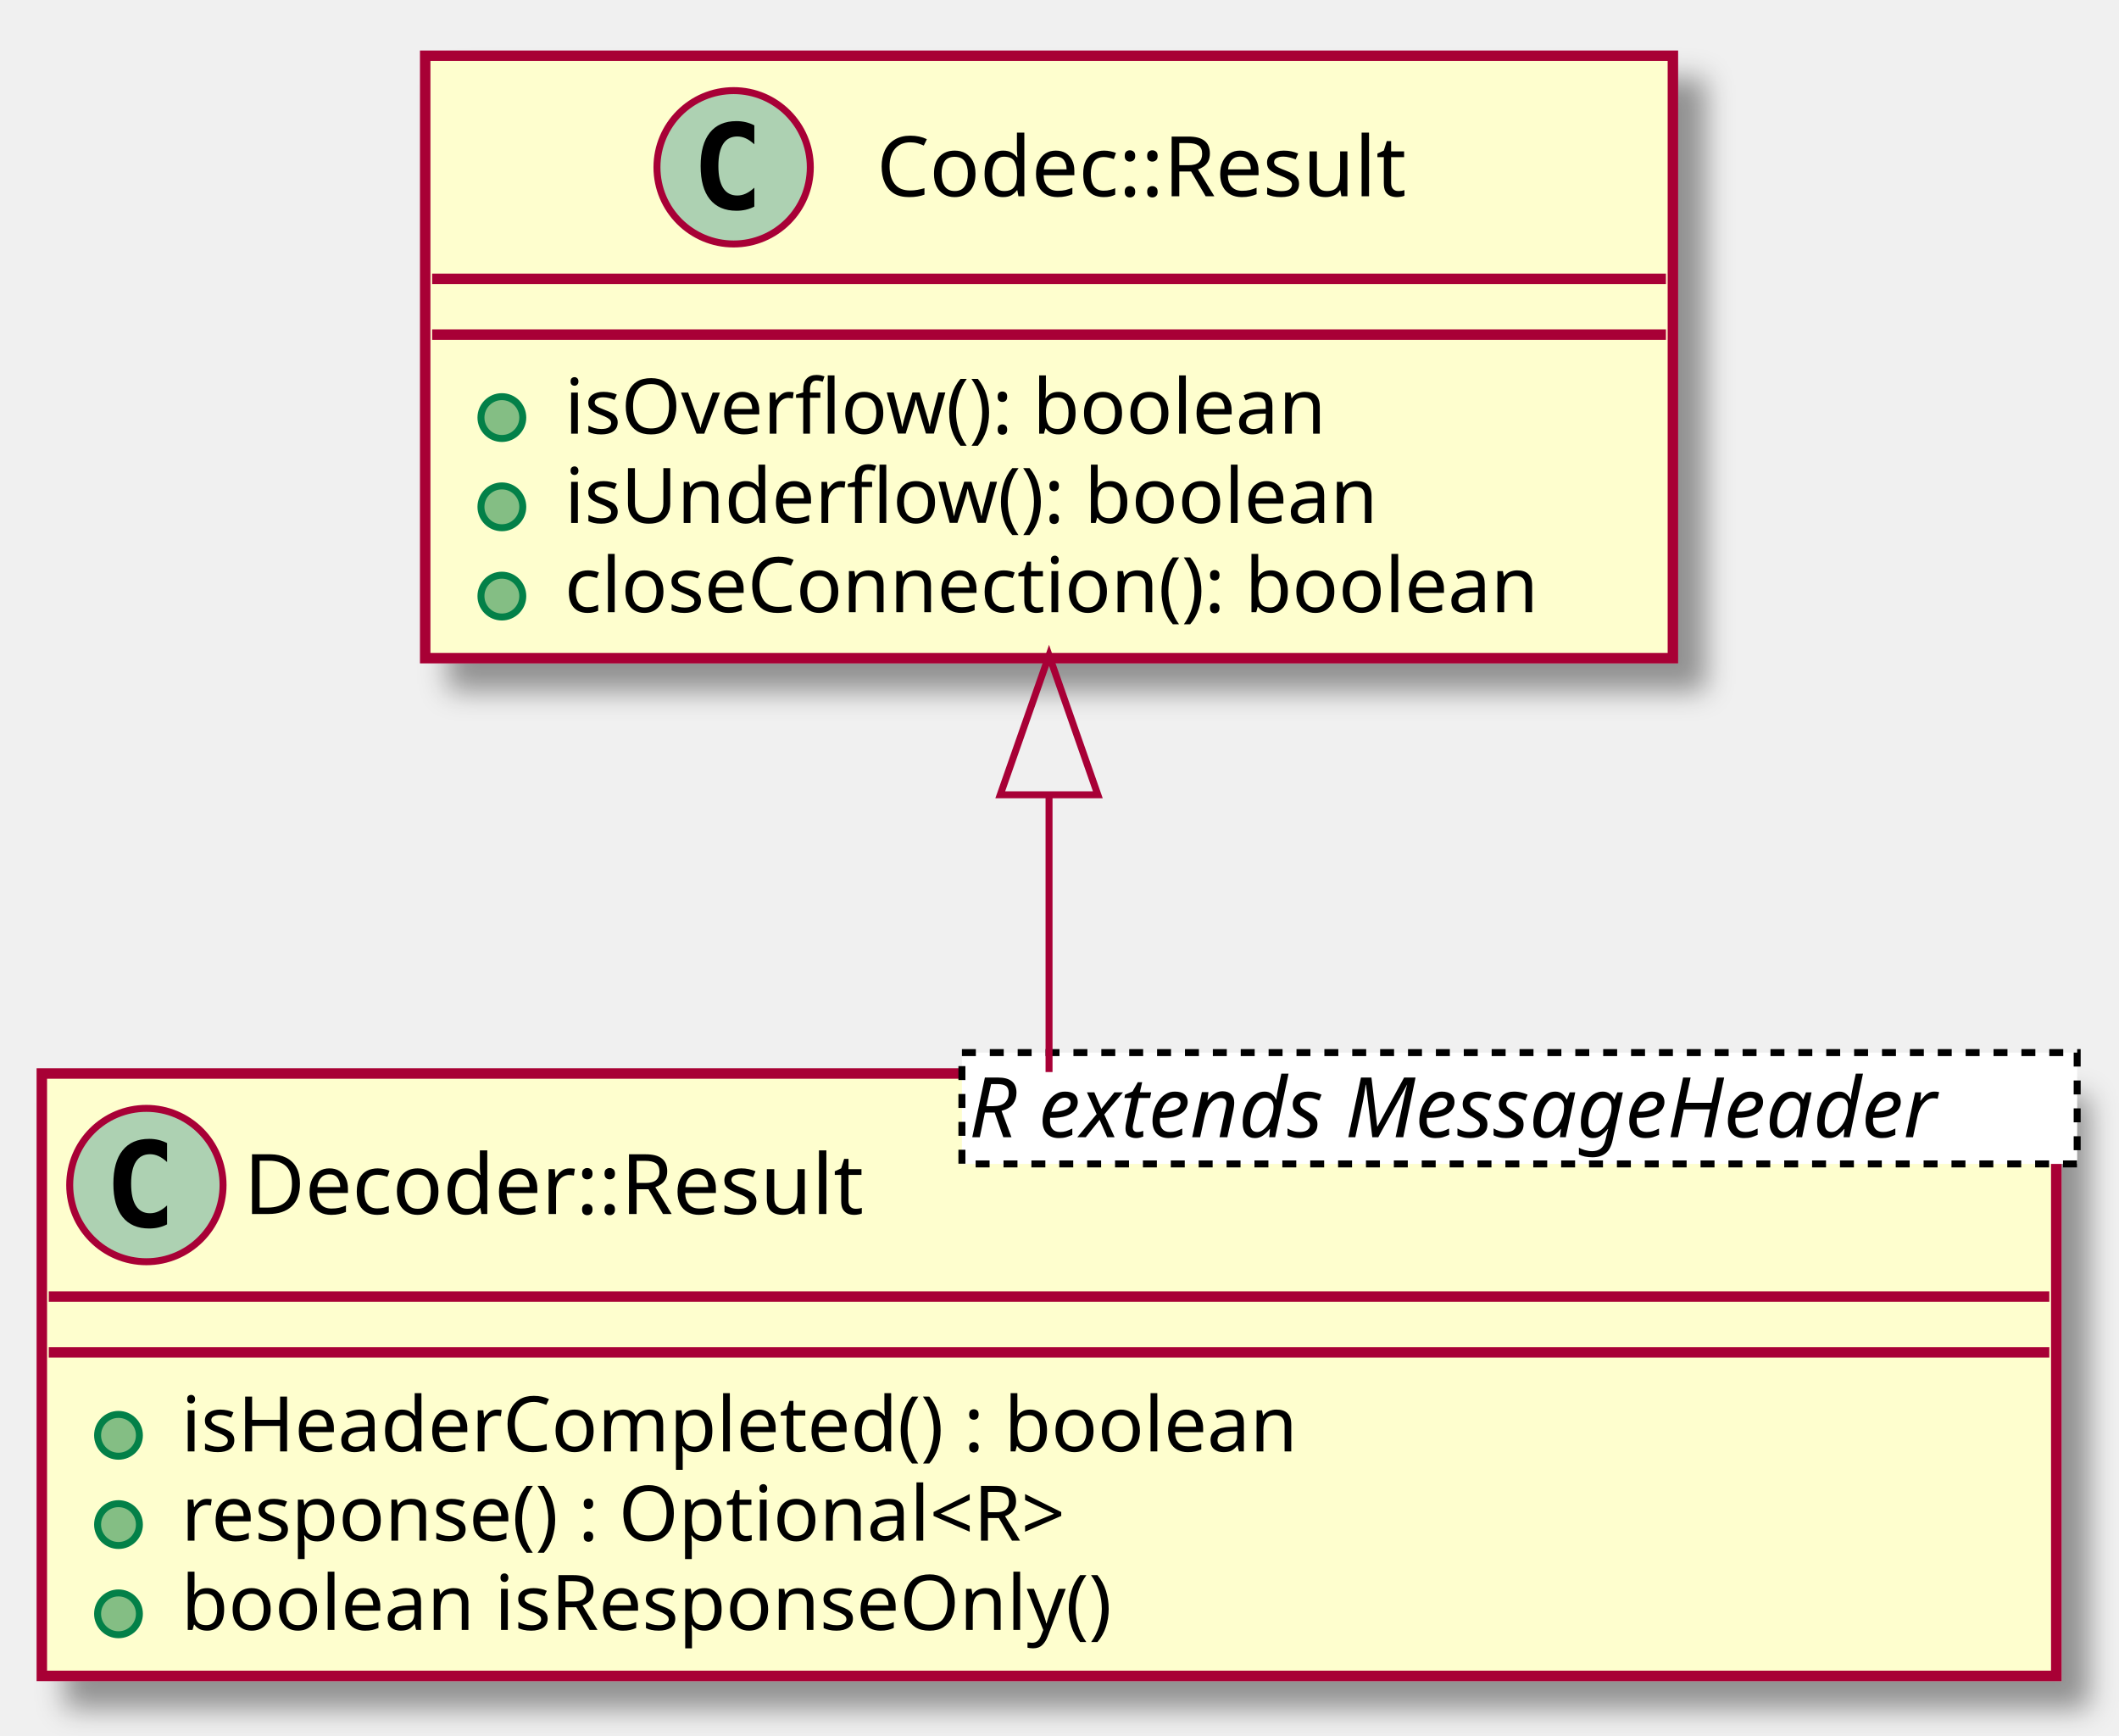
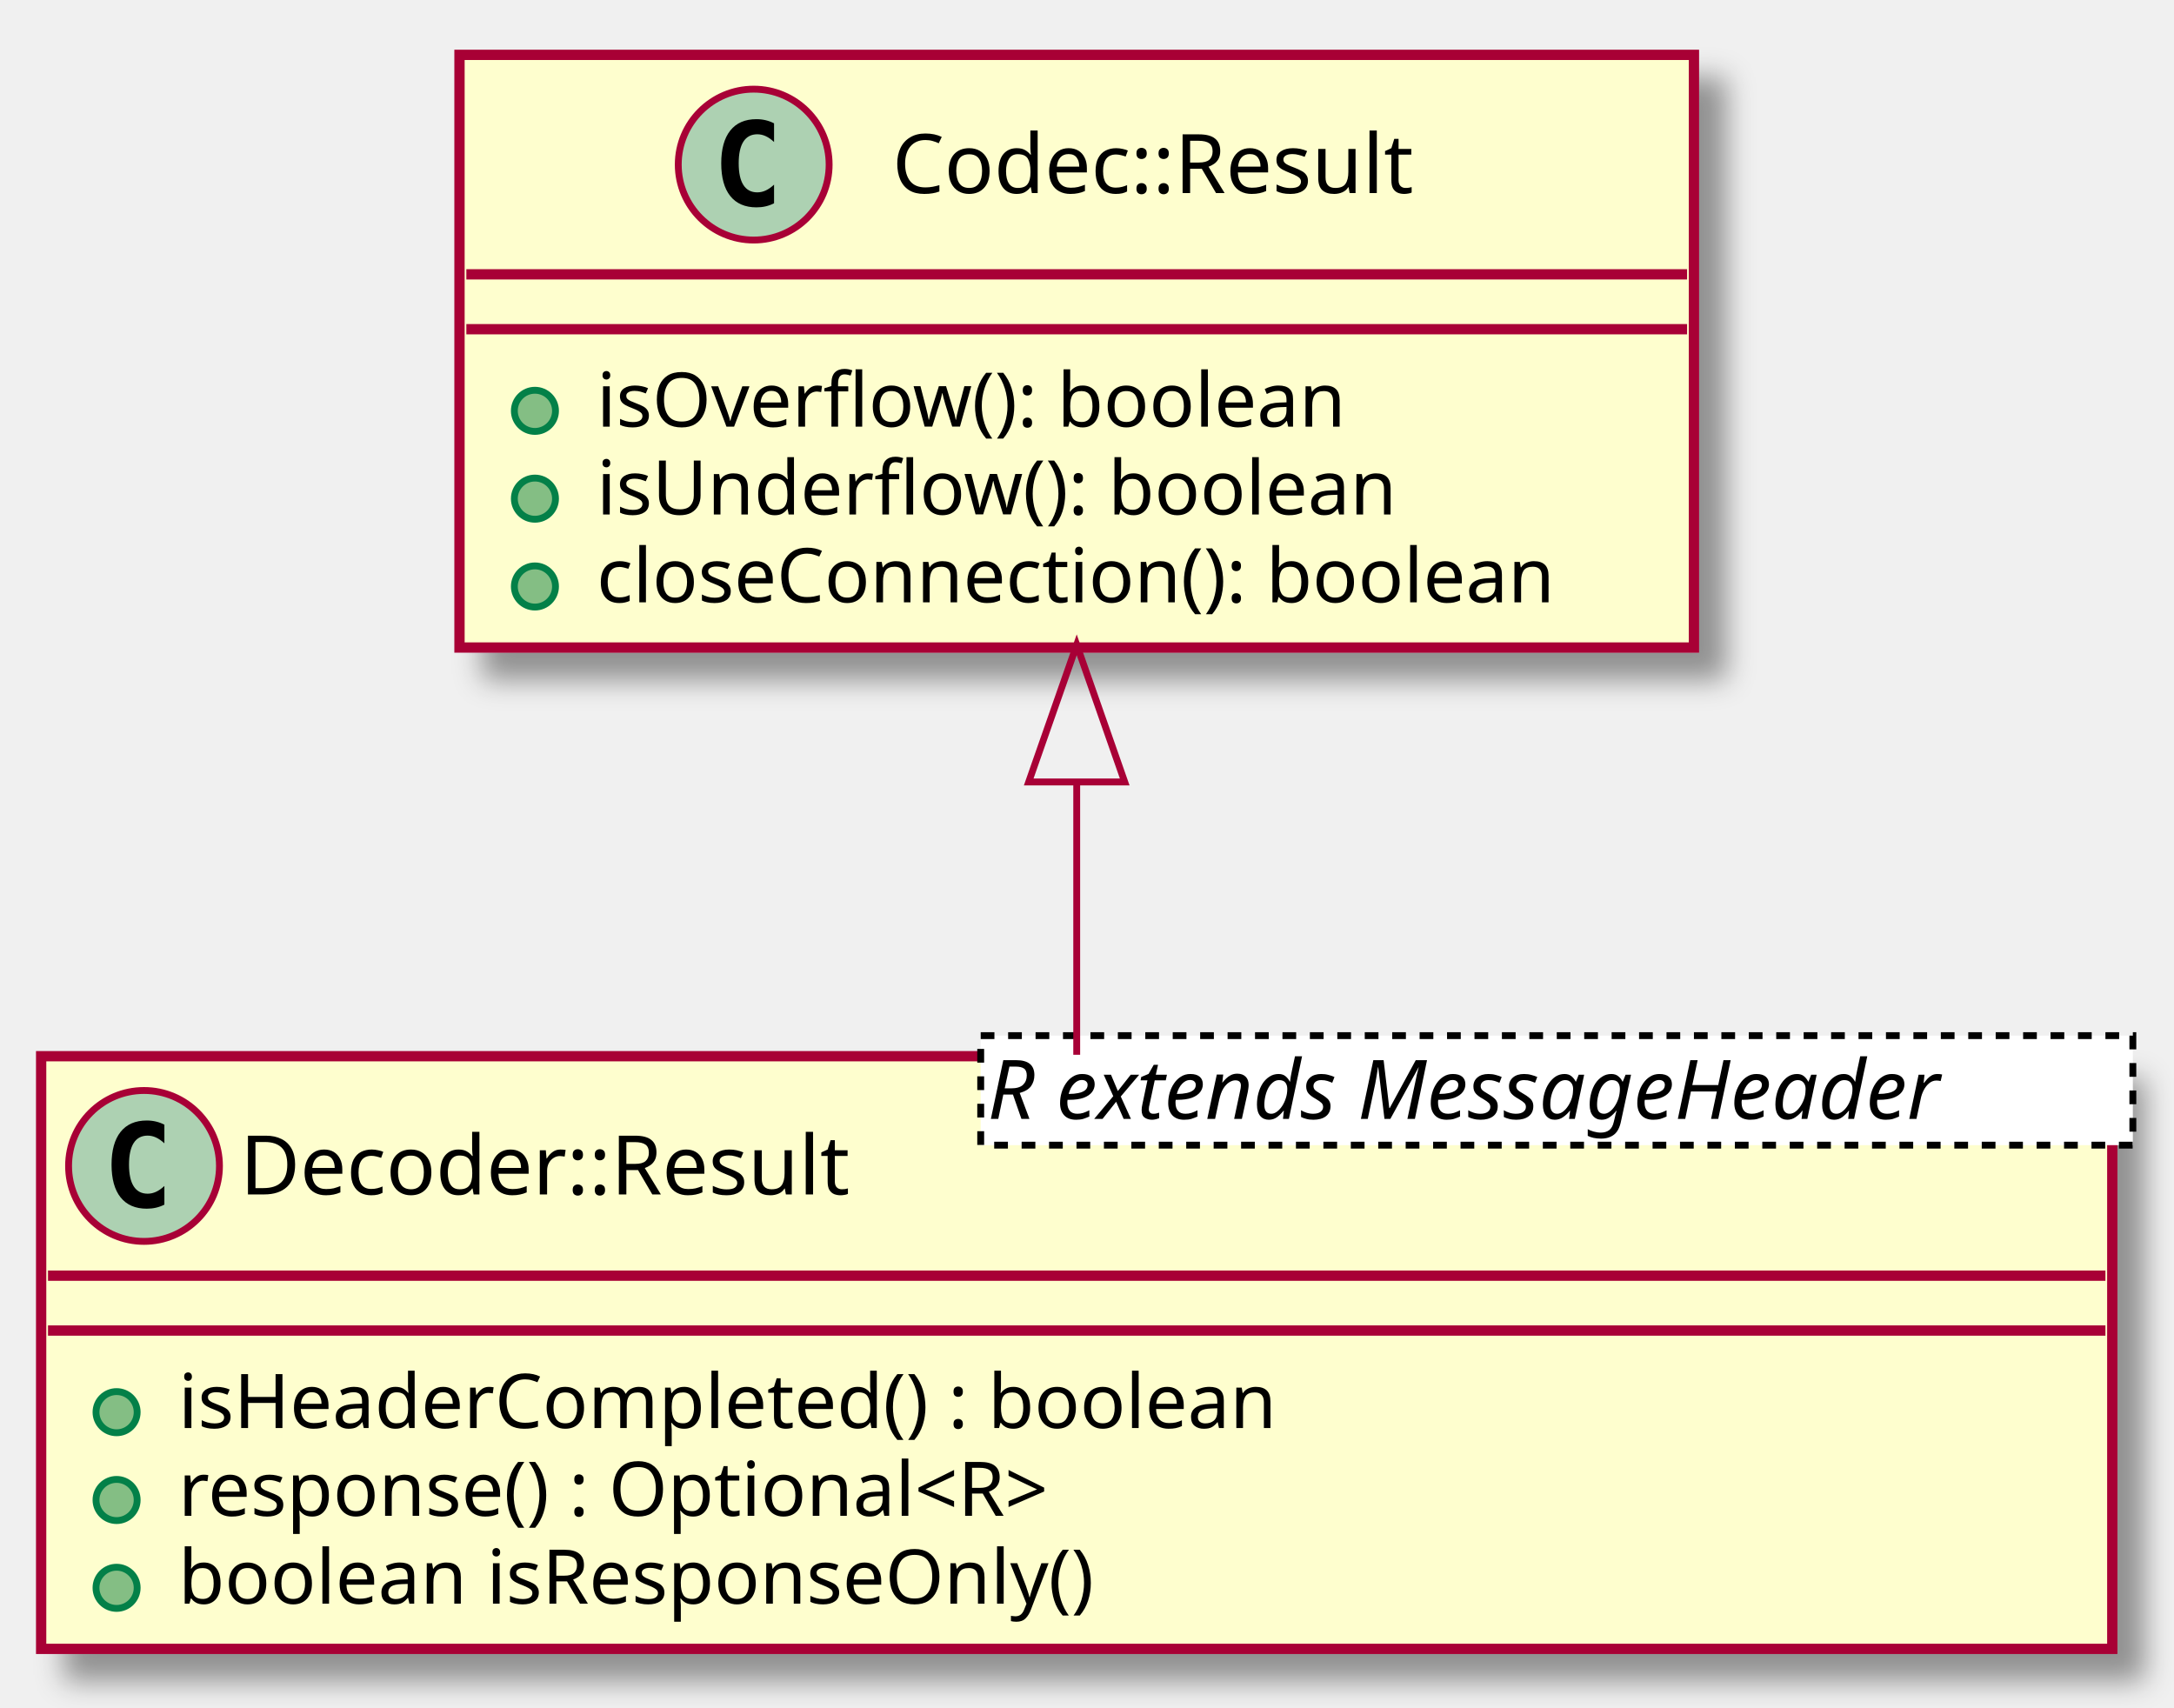
- <svg xmlns="http://www.w3.org/2000/svg" contentScriptType="application/ecmascript" contentStyleType="text/css" height="249px" preserveAspectRatio="none" style="width:304px;height:249px;" version="1.1" viewBox="0 0 304 249" width="304px" zoomAndPan="magnify">
+ <svg xmlns="http://www.w3.org/2000/svg" contentScriptType="application/ecmascript" contentStyleType="text/css" height="249px" preserveAspectRatio="none" style="width:317px;height:249px;" version="1.1" viewBox="0 0 317 249" width="317px" zoomAndPan="magnify">
  <defs>
-     <filter height="300%" id="faek9yg" width="300%" x="-1" y="-1">
+     <filter height="300%" id="fdi736e" width="300%" x="-1" y="-1">
      <feGaussianBlur result="blurOut" stdDeviation="2.0" />
      <feColorMatrix in="blurOut" result="blurOut2" type="matrix" values="0 0 0 0 0 0 0 0 0 0 0 0 0 0 0 0 0 0 .4 0" />
      <feOffset dx="4.0" dy="4.0" in="blurOut2" result="blurOut3" />
      <feBlend in="SourceGraphic" in2="blurOut3" mode="normal" />
    </filter>
  </defs>
  <g>
-     <rect fill="#FEFECE" filter="url(#faek9yg)" height="86.414" style="stroke: #A80036; stroke-width: 1.5;" width="179" x="61" y="8" />
-     <ellipse cx="105.25" cy="24" fill="#ADD1B2" rx="11" ry="11" style="stroke: #A80036; stroke-width: 1.0;" />
-     <path d="M108.219,29.641 Q107.641,29.938 107,30.086 Q106.359,30.234 105.656,30.234 Q103.156,30.234 101.836,28.586 Q100.516,26.938 100.516,23.812 Q100.516,20.688 101.836,19.031 Q103.156,17.375 105.656,17.375 Q106.359,17.375 107.008,17.531 Q107.656,17.688 108.219,17.984 L108.219,20.703 Q107.594,20.125 107,19.852 Q106.406,19.578 105.781,19.578 Q104.438,19.578 103.75,20.648 Q103.062,21.719 103.062,23.812 Q103.062,25.906 103.75,26.977 Q104.438,28.047 105.781,28.047 Q106.406,28.047 107,27.773 Q107.594,27.5 108.219,26.922 L108.219,29.641 Z " />
-     <text fill="#000000" font-family="sans-serif" font-size="12" lengthAdjust="spacingAndGlyphs" textLength="82" x="125.75" y="28.154">Codec::Result</text>
-     <line style="stroke: #A80036; stroke-width: 1.5;" x1="62" x2="239" y1="40" y2="40" />
-     <line style="stroke: #A80036; stroke-width: 1.5;" x1="62" x2="239" y1="48" y2="48" />
-     <ellipse cx="72" cy="59.902" fill="#84BE84" rx="3" ry="3" style="stroke: #038048; stroke-width: 1.0;" />
-     <text fill="#000000" font-family="sans-serif" font-size="11" lengthAdjust="spacingAndGlyphs" textLength="121" x="81" y="62.21">isOverflow(): boolean</text>
-     <ellipse cx="72" cy="72.707" fill="#84BE84" rx="3" ry="3" style="stroke: #038048; stroke-width: 1.0;" />
-     <text fill="#000000" font-family="sans-serif" font-size="11" lengthAdjust="spacingAndGlyphs" textLength="127" x="81" y="75.015">isUnderflow(): boolean</text>
-     <ellipse cx="72" cy="85.512" fill="#84BE84" rx="3" ry="3" style="stroke: #038048; stroke-width: 1.0;" />
-     <text fill="#000000" font-family="sans-serif" font-size="11" lengthAdjust="spacingAndGlyphs" textLength="153" x="81" y="87.82">closeConnection(): boolean</text>
-     <rect fill="#FEFECE" filter="url(#faek9yg)" height="86.414" style="stroke: #A80036; stroke-width: 1.5;" width="289" x="6" y="154" />
+     <rect fill="#FEFECE" filter="url(#fdi736e)" height="86.414" style="stroke: #A80036; stroke-width: 1.5;" width="180" x="67" y="8" />
+     <ellipse cx="109.9" cy="24" fill="#ADD1B2" rx="11" ry="11" style="stroke: #A80036; stroke-width: 1.0;" />
+     <path d="M112.869,29.641 Q112.291,29.938 111.65,30.086 Q111.009,30.234 110.306,30.234 Q107.806,30.234 106.486,28.586 Q105.166,26.938 105.166,23.812 Q105.166,20.688 106.486,19.031 Q107.806,17.375 110.306,17.375 Q111.009,17.375 111.658,17.531 Q112.306,17.688 112.869,17.984 L112.869,20.703 Q112.244,20.125 111.65,19.852 Q111.056,19.578 110.431,19.578 Q109.088,19.578 108.4,20.648 Q107.713,21.719 107.713,23.812 Q107.713,25.906 108.4,26.977 Q109.088,28.047 110.431,28.047 Q111.056,28.047 111.65,27.773 Q112.244,27.5 112.869,26.922 L112.869,29.641 Z " />
+     <text fill="#000000" font-family="sans-serif" font-size="12" lengthAdjust="spacingAndGlyphs" textLength="86" x="130.1" y="28.154">Codec::Result</text>
+     <line style="stroke: #A80036; stroke-width: 1.5;" x1="68" x2="246" y1="40" y2="40" />
+     <line style="stroke: #A80036; stroke-width: 1.5;" x1="68" x2="246" y1="48" y2="48" />
+     <ellipse cx="78" cy="59.902" fill="#84BE84" rx="3" ry="3" style="stroke: #038048; stroke-width: 1.0;" />
+     <text fill="#000000" font-family="sans-serif" font-size="11" lengthAdjust="spacingAndGlyphs" textLength="121" x="87" y="62.21">isOverflow(): boolean</text>
+     <ellipse cx="78" cy="72.707" fill="#84BE84" rx="3" ry="3" style="stroke: #038048; stroke-width: 1.0;" />
+     <text fill="#000000" font-family="sans-serif" font-size="11" lengthAdjust="spacingAndGlyphs" textLength="128" x="87" y="75.015">isUnderflow(): boolean</text>
+     <ellipse cx="78" cy="85.512" fill="#84BE84" rx="3" ry="3" style="stroke: #038048; stroke-width: 1.0;" />
+     <text fill="#000000" font-family="sans-serif" font-size="11" lengthAdjust="spacingAndGlyphs" textLength="154" x="87" y="87.82">closeConnection(): boolean</text>
+     <rect fill="#FEFECE" filter="url(#fdi736e)" height="86.414" style="stroke: #A80036; stroke-width: 1.5;" width="302" x="6" y="154" />
    <ellipse cx="21" cy="170" fill="#ADD1B2" rx="11" ry="11" style="stroke: #A80036; stroke-width: 1.0;" />
    <path d="M23.969,175.641 Q23.391,175.938 22.75,176.086 Q22.109,176.234 21.406,176.234 Q18.906,176.234 17.586,174.586 Q16.266,172.938 16.266,169.812 Q16.266,166.688 17.586,165.031 Q18.906,163.375 21.406,163.375 Q22.109,163.375 22.758,163.531 Q23.406,163.688 23.969,163.984 L23.969,166.703 Q23.344,166.125 22.75,165.852 Q22.156,165.578 21.531,165.578 Q20.188,165.578 19.5,166.648 Q18.812,167.719 18.812,169.812 Q18.812,171.906 19.5,172.977 Q20.188,174.047 21.531,174.047 Q22.156,174.047 22.75,173.773 Q23.344,173.5 23.969,172.922 L23.969,175.641 Z " />
-     <text fill="#000000" font-family="sans-serif" font-size="12" lengthAdjust="spacingAndGlyphs" textLength="95" x="35" y="174.154">Decoder::Result</text>
-     <rect fill="#FFFFFF" height="15.969" style="stroke: #000000; stroke-width: 1.0; stroke-dasharray: 2.0,2.0;" width="160" x="138" y="151" />
-     <text fill="#000000" font-family="sans-serif" font-size="12" font-style="italic" lengthAdjust="spacingAndGlyphs" textLength="158" x="139" y="163.139">R extends MessageHeader</text>
-     <line style="stroke: #A80036; stroke-width: 1.5;" x1="7" x2="294" y1="186" y2="186" />
-     <line style="stroke: #A80036; stroke-width: 1.5;" x1="7" x2="294" y1="194" y2="194" />
+     <text fill="#000000" font-family="sans-serif" font-size="12" lengthAdjust="spacingAndGlyphs" textLength="100" x="35" y="174.154">Decoder::Result</text>
+     <rect fill="#FFFFFF" height="15.969" style="stroke: #000000; stroke-width: 1.0; stroke-dasharray: 2.0,2.0;" width="168" x="143" y="151" />
+     <text fill="#000000" font-family="sans-serif" font-size="12" font-style="italic" lengthAdjust="spacingAndGlyphs" textLength="166" x="144" y="163.139">R extends MessageHeader</text>
+     <line style="stroke: #A80036; stroke-width: 1.5;" x1="7" x2="307" y1="186" y2="186" />
+     <line style="stroke: #A80036; stroke-width: 1.5;" x1="7" x2="307" y1="194" y2="194" />
    <ellipse cx="17" cy="205.902" fill="#84BE84" rx="3" ry="3" style="stroke: #038048; stroke-width: 1.0;" />
-     <text fill="#000000" font-family="sans-serif" font-size="11" lengthAdjust="spacingAndGlyphs" textLength="176" x="26" y="208.21">isHeaderCompleted() : boolean</text>
+     <text fill="#000000" font-family="sans-serif" font-size="11" lengthAdjust="spacingAndGlyphs" textLength="177" x="26" y="208.21">isHeaderCompleted() : boolean</text>
    <ellipse cx="17" cy="218.707" fill="#84BE84" rx="3" ry="3" style="stroke: #038048; stroke-width: 1.0;" />
-     <text fill="#000000" font-family="sans-serif" font-size="11" lengthAdjust="spacingAndGlyphs" textLength="145" x="26" y="221.015">response() : Optional&lt;R&gt;</text>
+     <text fill="#000000" font-family="sans-serif" font-size="11" lengthAdjust="spacingAndGlyphs" textLength="146" x="26" y="221.015">response() : Optional&lt;R&gt;</text>
    <ellipse cx="17" cy="231.512" fill="#84BE84" rx="3" ry="3" style="stroke: #038048; stroke-width: 1.0;" />
-     <text fill="#000000" font-family="sans-serif" font-size="11" lengthAdjust="spacingAndGlyphs" textLength="147" x="26" y="233.82">boolean isResponseOnly()</text>
-     <path d="M150.5,114.328 C150.5,127.649 150.5,141.408 150.5,153.788 " fill="none" style="stroke: #A80036; stroke-width: 1.0;" />
-     <polygon fill="none" points="143.5,114.015,150.5,94.015,157.5,114.015,143.5,114.015" style="stroke: #A80036; stroke-width: 1.0;" />
+     <text fill="#000000" font-family="sans-serif" font-size="11" lengthAdjust="spacingAndGlyphs" textLength="148" x="26" y="233.82">boolean isResponseOnly()</text>
+     <path d="M157,114.328 C157,127.649 157,141.408 157,153.788 " fill="none" style="stroke: #A80036; stroke-width: 1.0;" />
+     <polygon fill="none" points="150,114.015,157,94.015,164,114.015,150,114.015" style="stroke: #A80036; stroke-width: 1.0;" />
  </g>
</svg>
